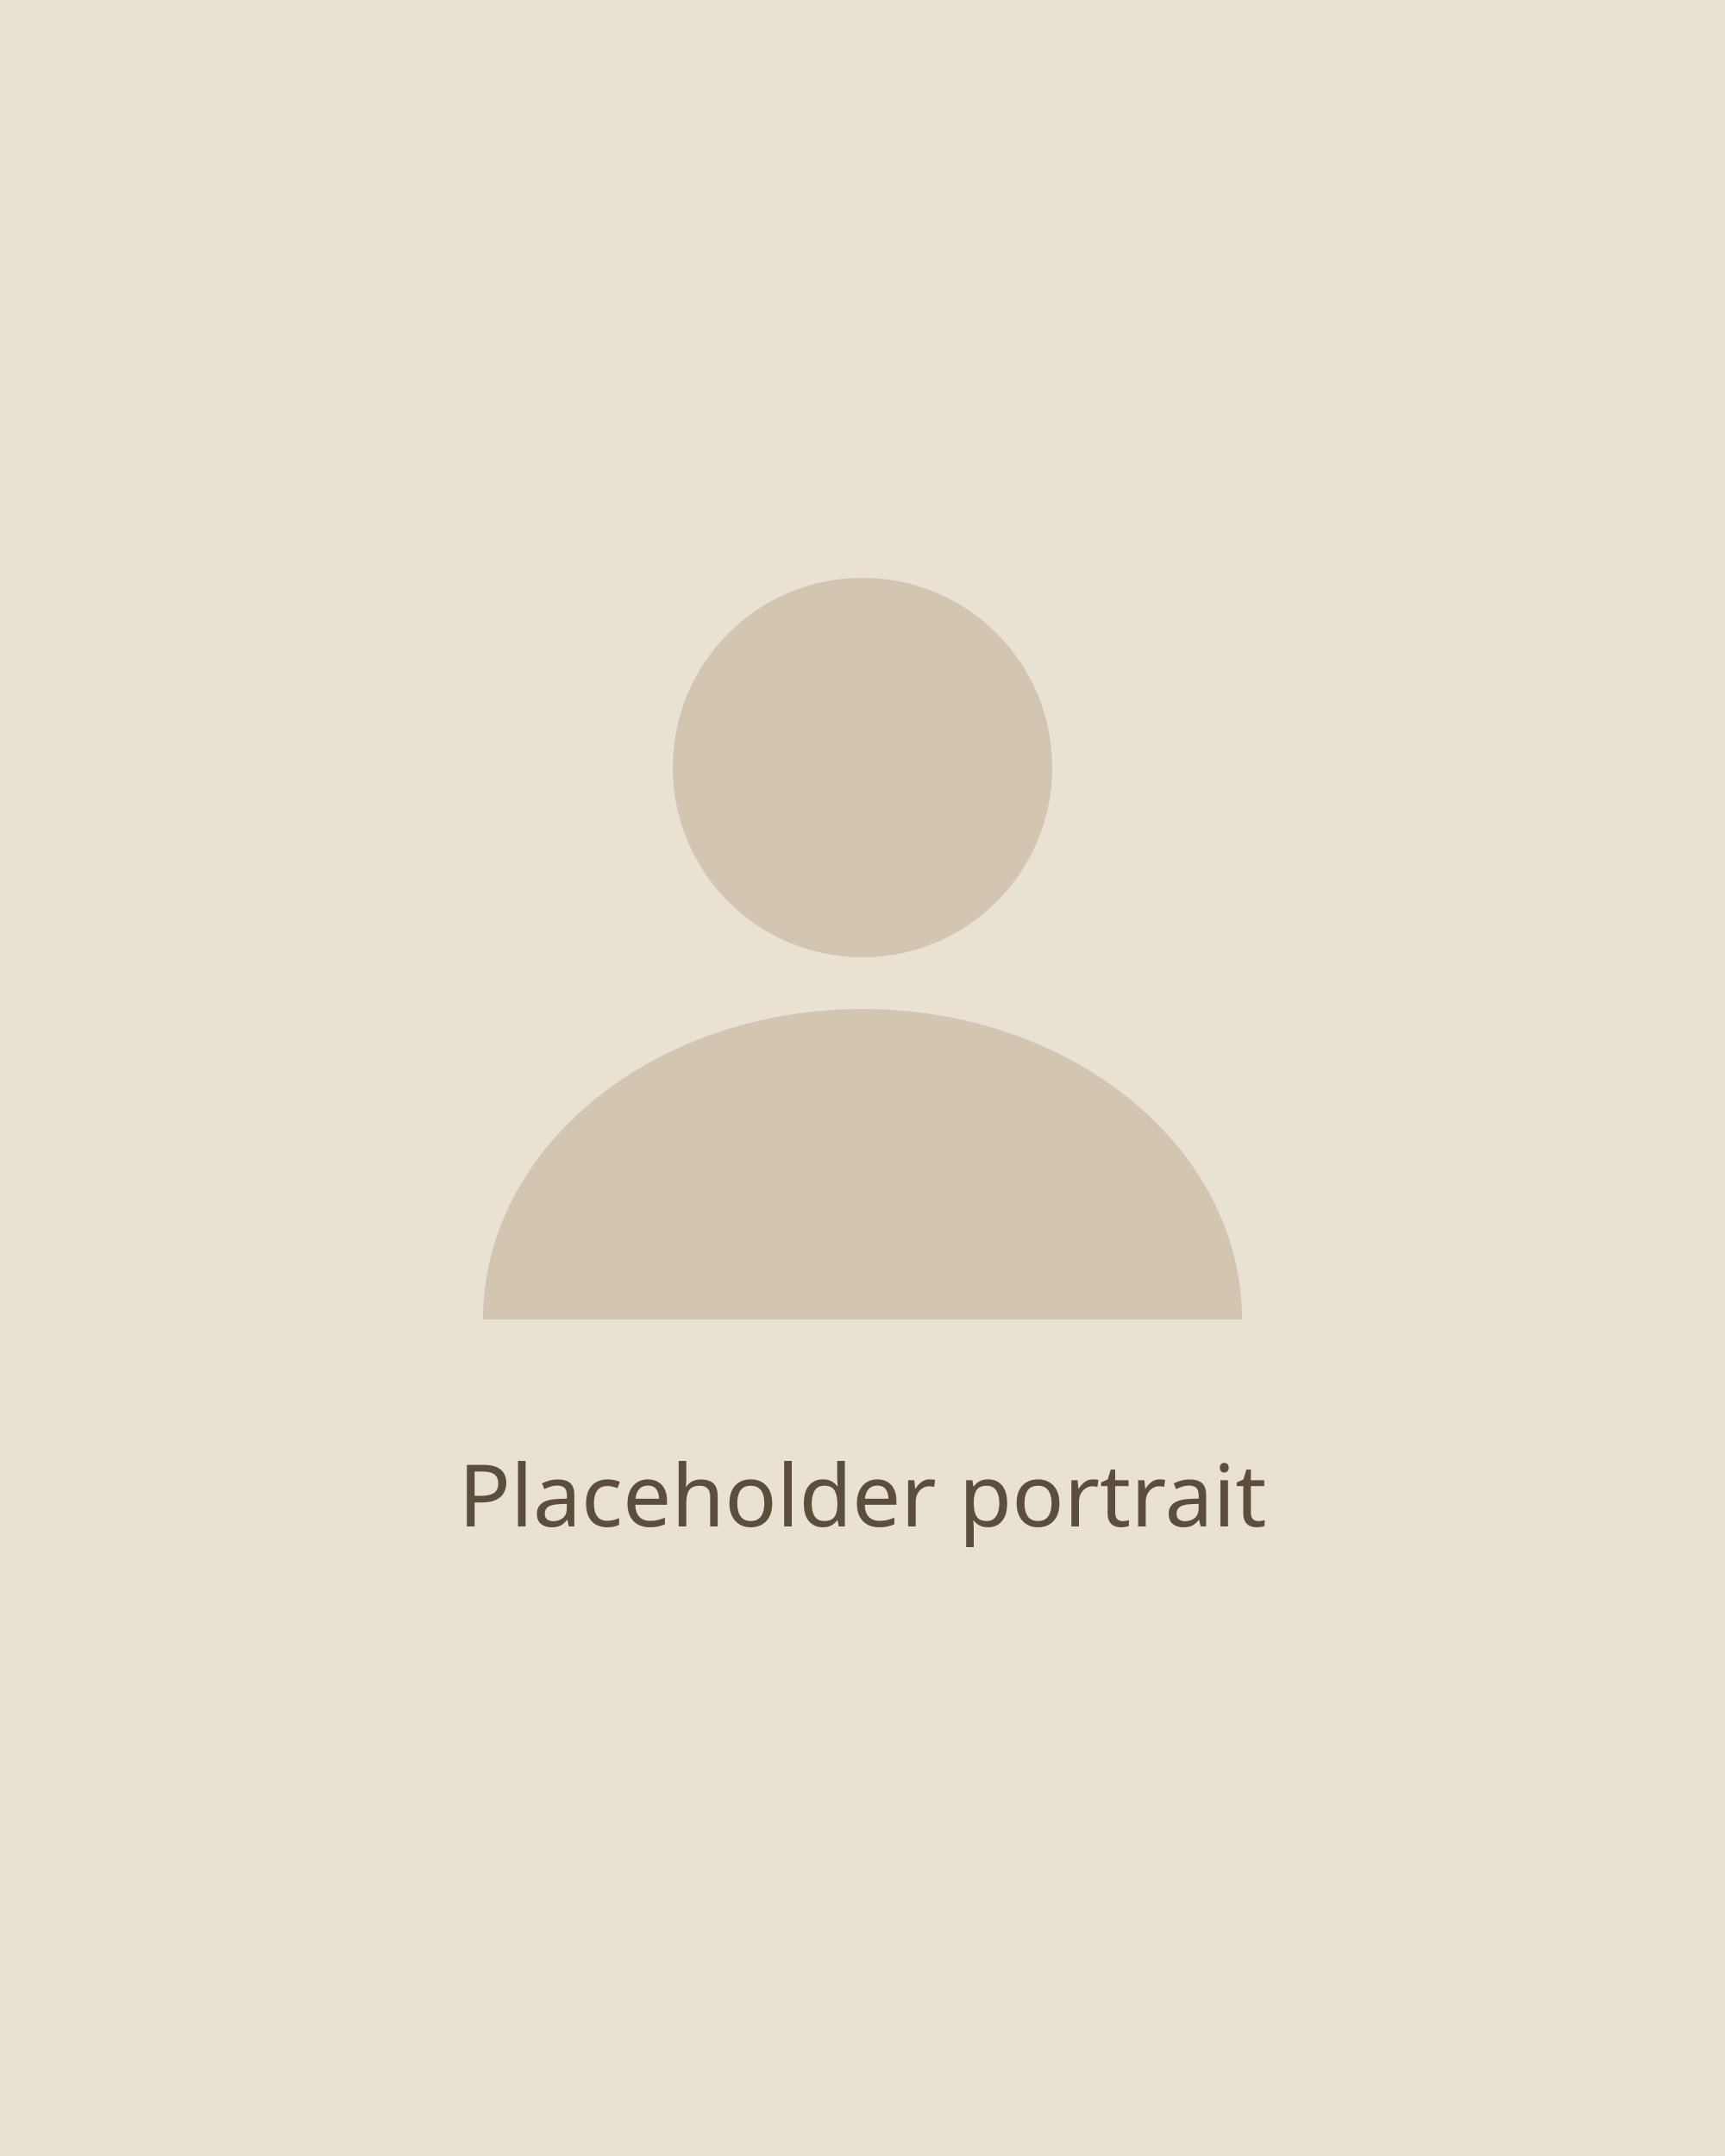
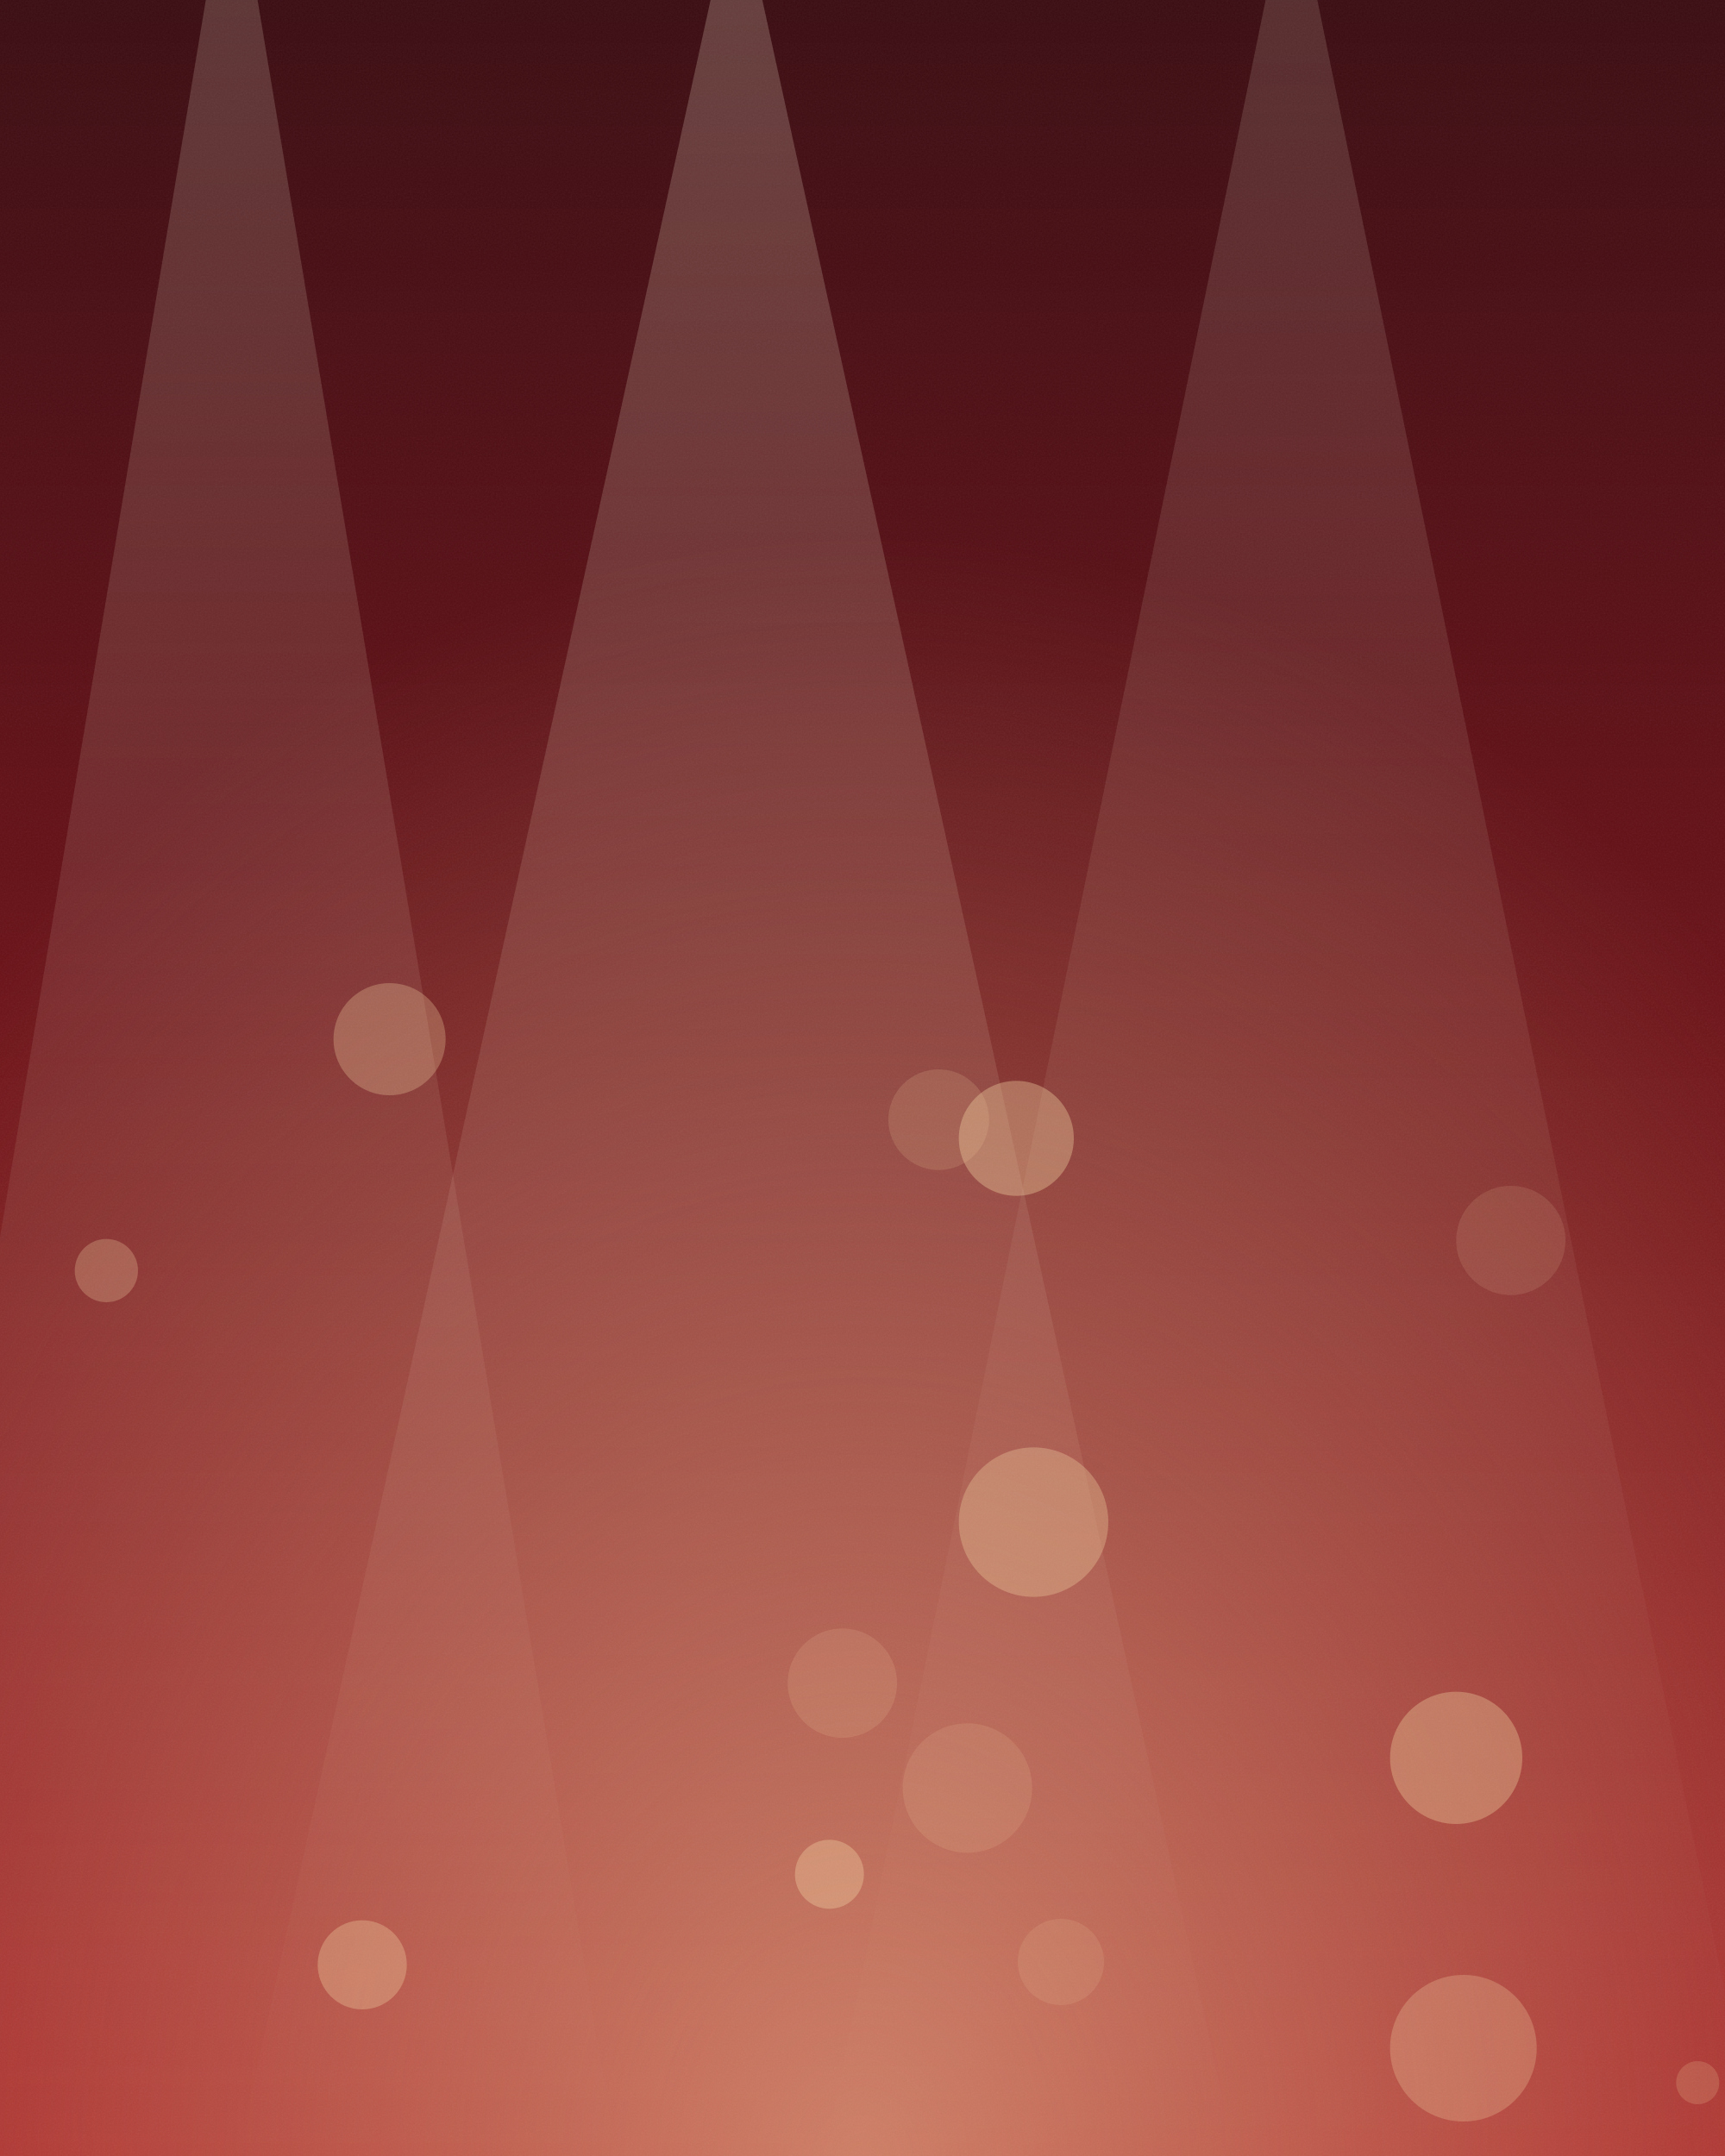
<svg xmlns="http://www.w3.org/2000/svg" width="1200" height="1500" viewBox="0 0 1200 1500">
-   <rect width="1200" height="1500" fill="#E9E1D2" />
-   <circle cx="600" cy="534" r="132" fill="#D3C6B0" />
-   <path d="M336 918 a264 216 0 0 1 528 0 z" fill="#D3C6B0" />
-   <text x="600" y="1062" text-anchor="middle" font-family="system-ui, sans-serif" font-size="60" fill="#5b4e3c">Placeholder portrait</text>
+   <defs>
+     <linearGradient id="bg" x1="0" y1="0" x2="0" y2="1">
+       <stop offset="0" stop-color="#3a0c12" />
+       <stop offset="1" stop-color="#a3171d" />
+     </linearGradient>
+     <linearGradient id="beam" x1="0" y1="0" x2="0" y2="1">
+       <stop offset="0" stop-color="#fff2d6" stop-opacity=".6" />
+       <stop offset="1" stop-color="#fff6e3" stop-opacity="0" />
+     </linearGradient>
+     <radialGradient id="glow" cx=".5" cy="1" r=".75">
+       <stop offset="0" stop-color="#f3d3a1" stop-opacity=".55" />
+       <stop offset="1" stop-color="#f3d3a1" stop-opacity="0" />
+     </radialGradient>
+     <filter id="grain">
+       <feTurbulence type="fractalNoise" baseFrequency=".85" numOctaves="2" stitchTiles="stitch" />
+       <feColorMatrix type="saturate" values="0" />
+     </filter>
+   </defs>
+   <rect width="1200" height="1500" fill="url(#bg)" />
+   <polygon points="143.174,0 179.174,0 428.688,1500 -106.34,1500" fill="url(#beam)" opacity="0.29" />
+   <polygon points="494.312,0 530.312,0 859.313,1500 165.312,1500" fill="url(#beam)" opacity="0.36" />
+   <polygon points="880.421,0 916.421,0 1223.132,1500 573.711,1500" fill="url(#beam)" opacity="0.24" />
+   <rect width="1200" height="1500" fill="url(#glow)" />
+   <circle cx="1181" cy="1449" r="15" fill="#f3d3a1" opacity="0.19" />
+   <circle cx="271" cy="723" r="39" fill="#f3d3a1" opacity="0.29" />
+   <circle cx="74" cy="884" r="22" fill="#f3d3a1" opacity="0.27" />
+   <circle cx="577" cy="1304" r="24" fill="#f3d3a1" opacity="0.36" />
+   <circle cx="719" cy="1059" r="52" fill="#f3d3a1" opacity="0.33" />
+   <circle cx="1013" cy="1223" r="46" fill="#f3d3a1" opacity="0.35" />
+   <circle cx="586" cy="1171" r="38" fill="#f3d3a1" opacity="0.15" />
+   <circle cx="1018" cy="1425" r="51" fill="#f3d3a1" opacity="0.27" />
+   <circle cx="707" cy="792" r="40" fill="#f3d3a1" opacity="0.37" />
+   <circle cx="653" cy="779" r="35" fill="#f3d3a1" opacity="0.16" />
+   <circle cx="738" cy="1365" r="30" fill="#f3d3a1" opacity="0.13" />
+   <circle cx="673" cy="1244" r="45" fill="#f3d3a1" opacity="0.14" />
+   <circle cx="252" cy="1367" r="31" fill="#f3d3a1" opacity="0.33" />
+   <circle cx="1051" cy="863" r="38" fill="#f3d3a1" opacity="0.13" />
+   <rect width="1200" height="1500" filter="url(#grain)" opacity=".07" />
</svg>
